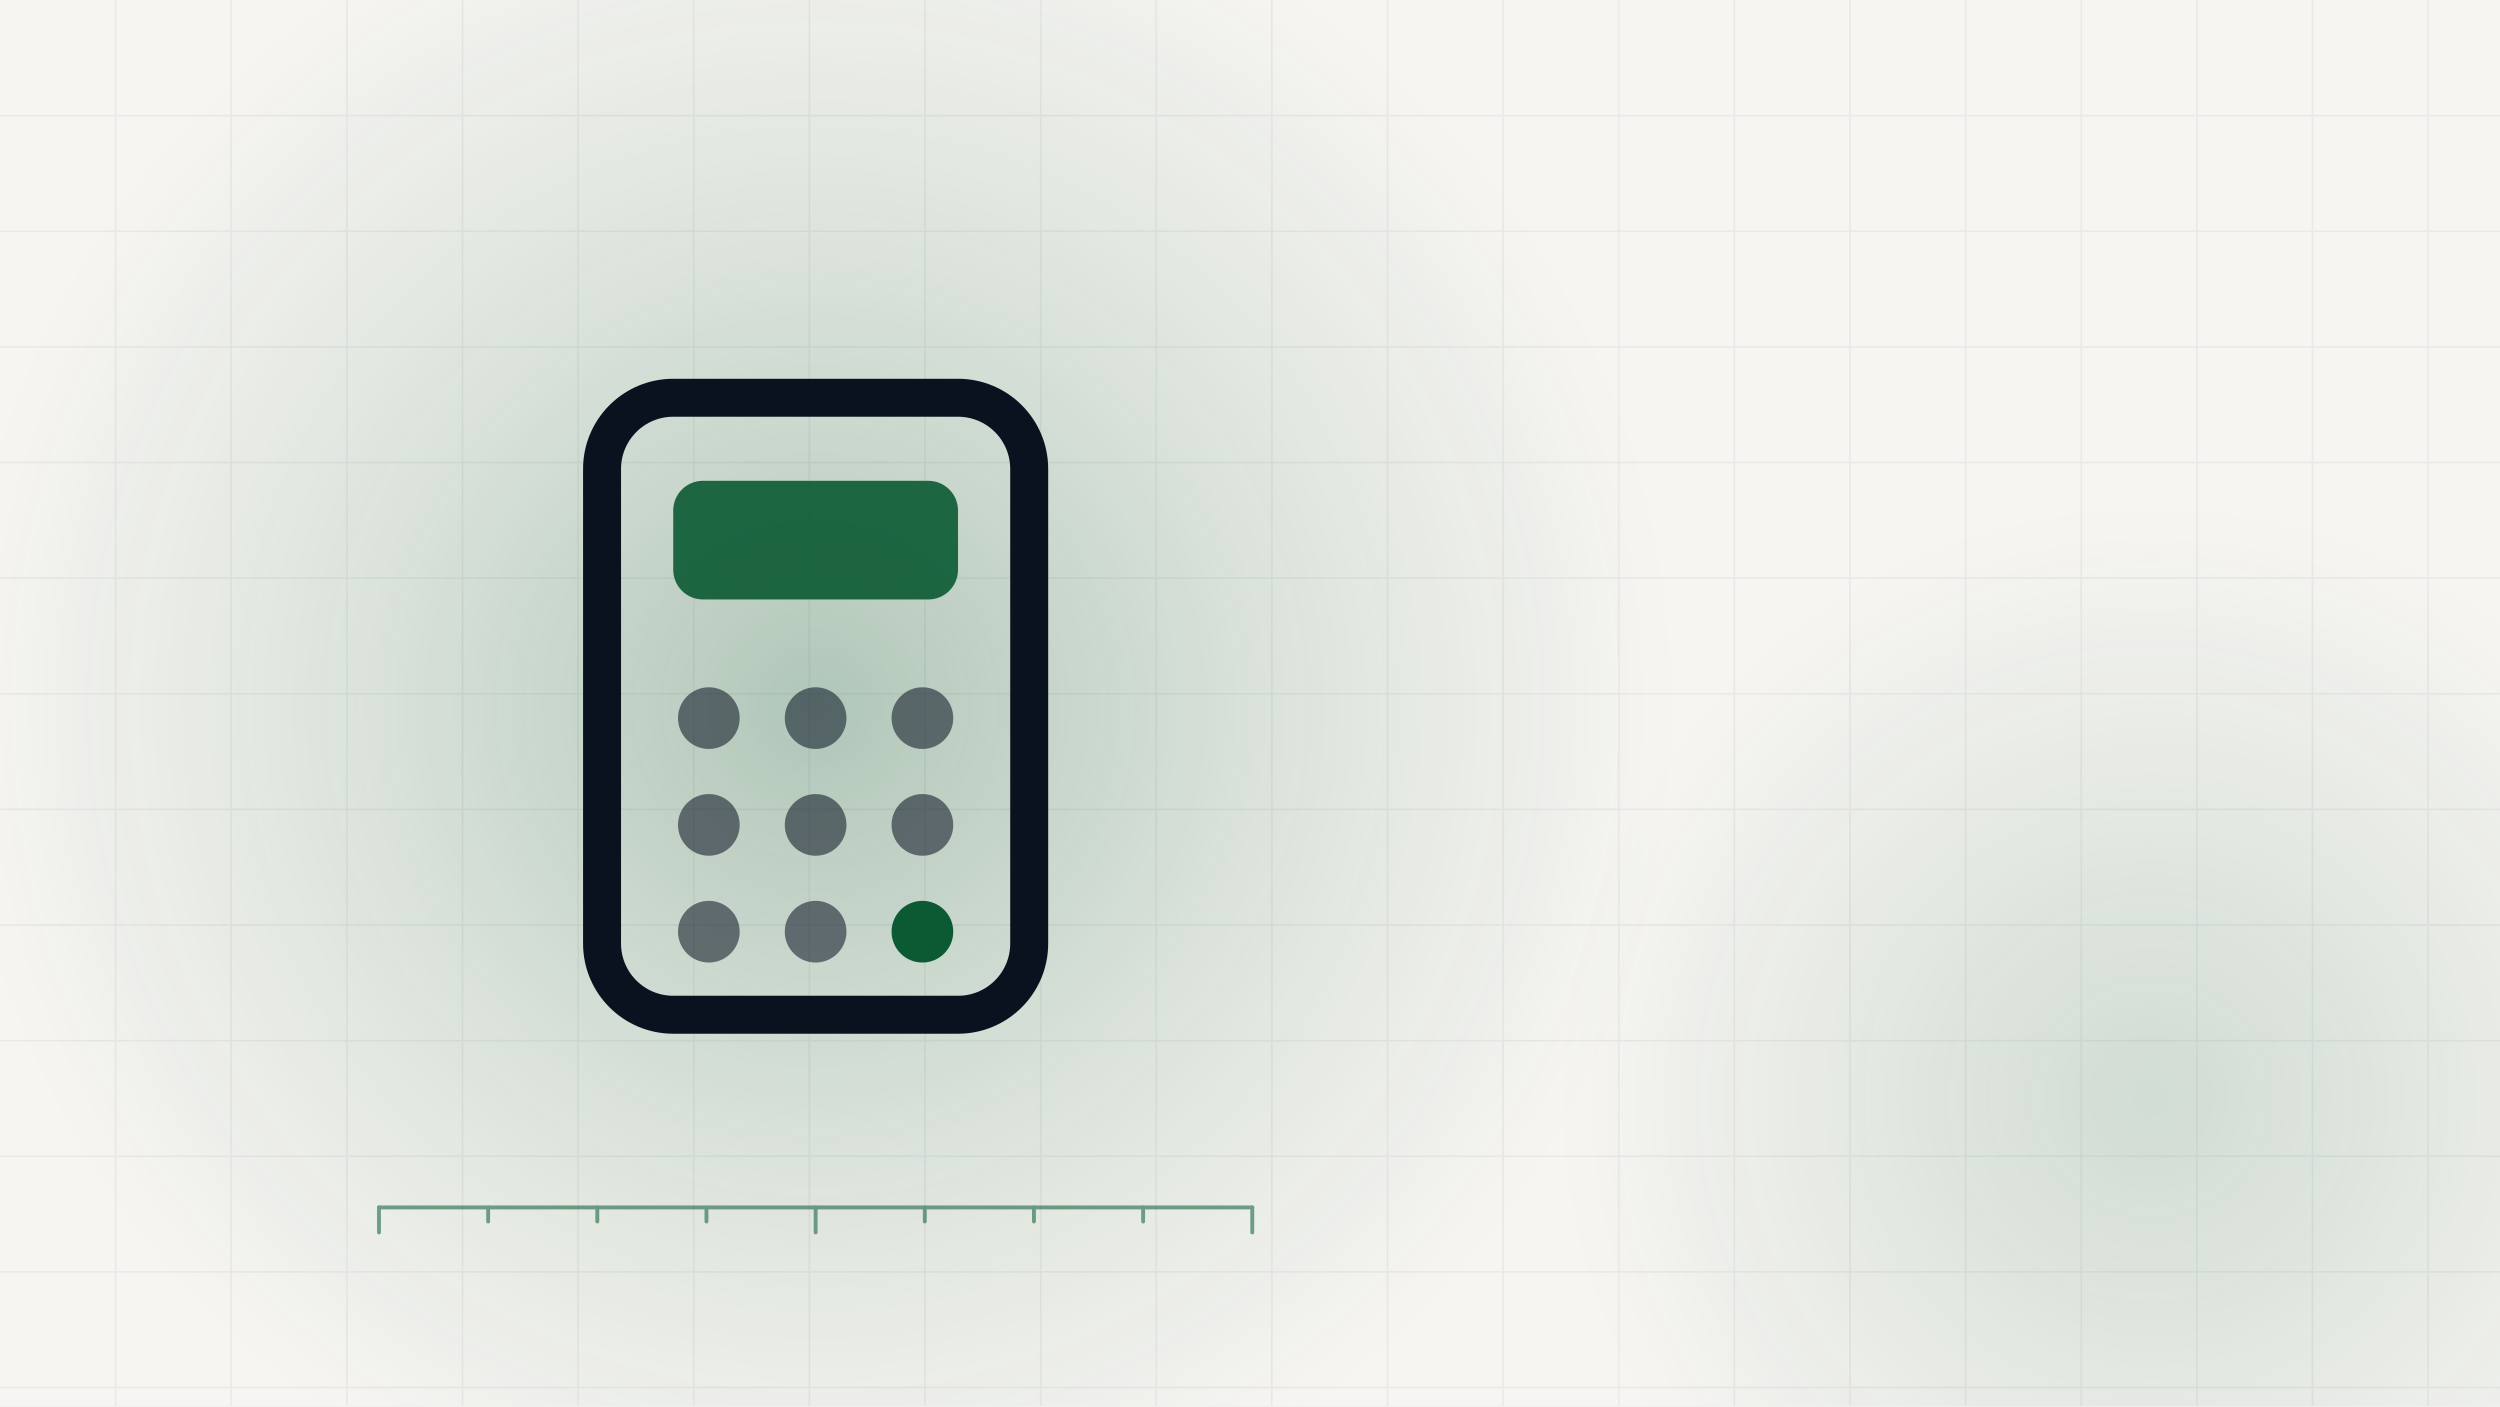
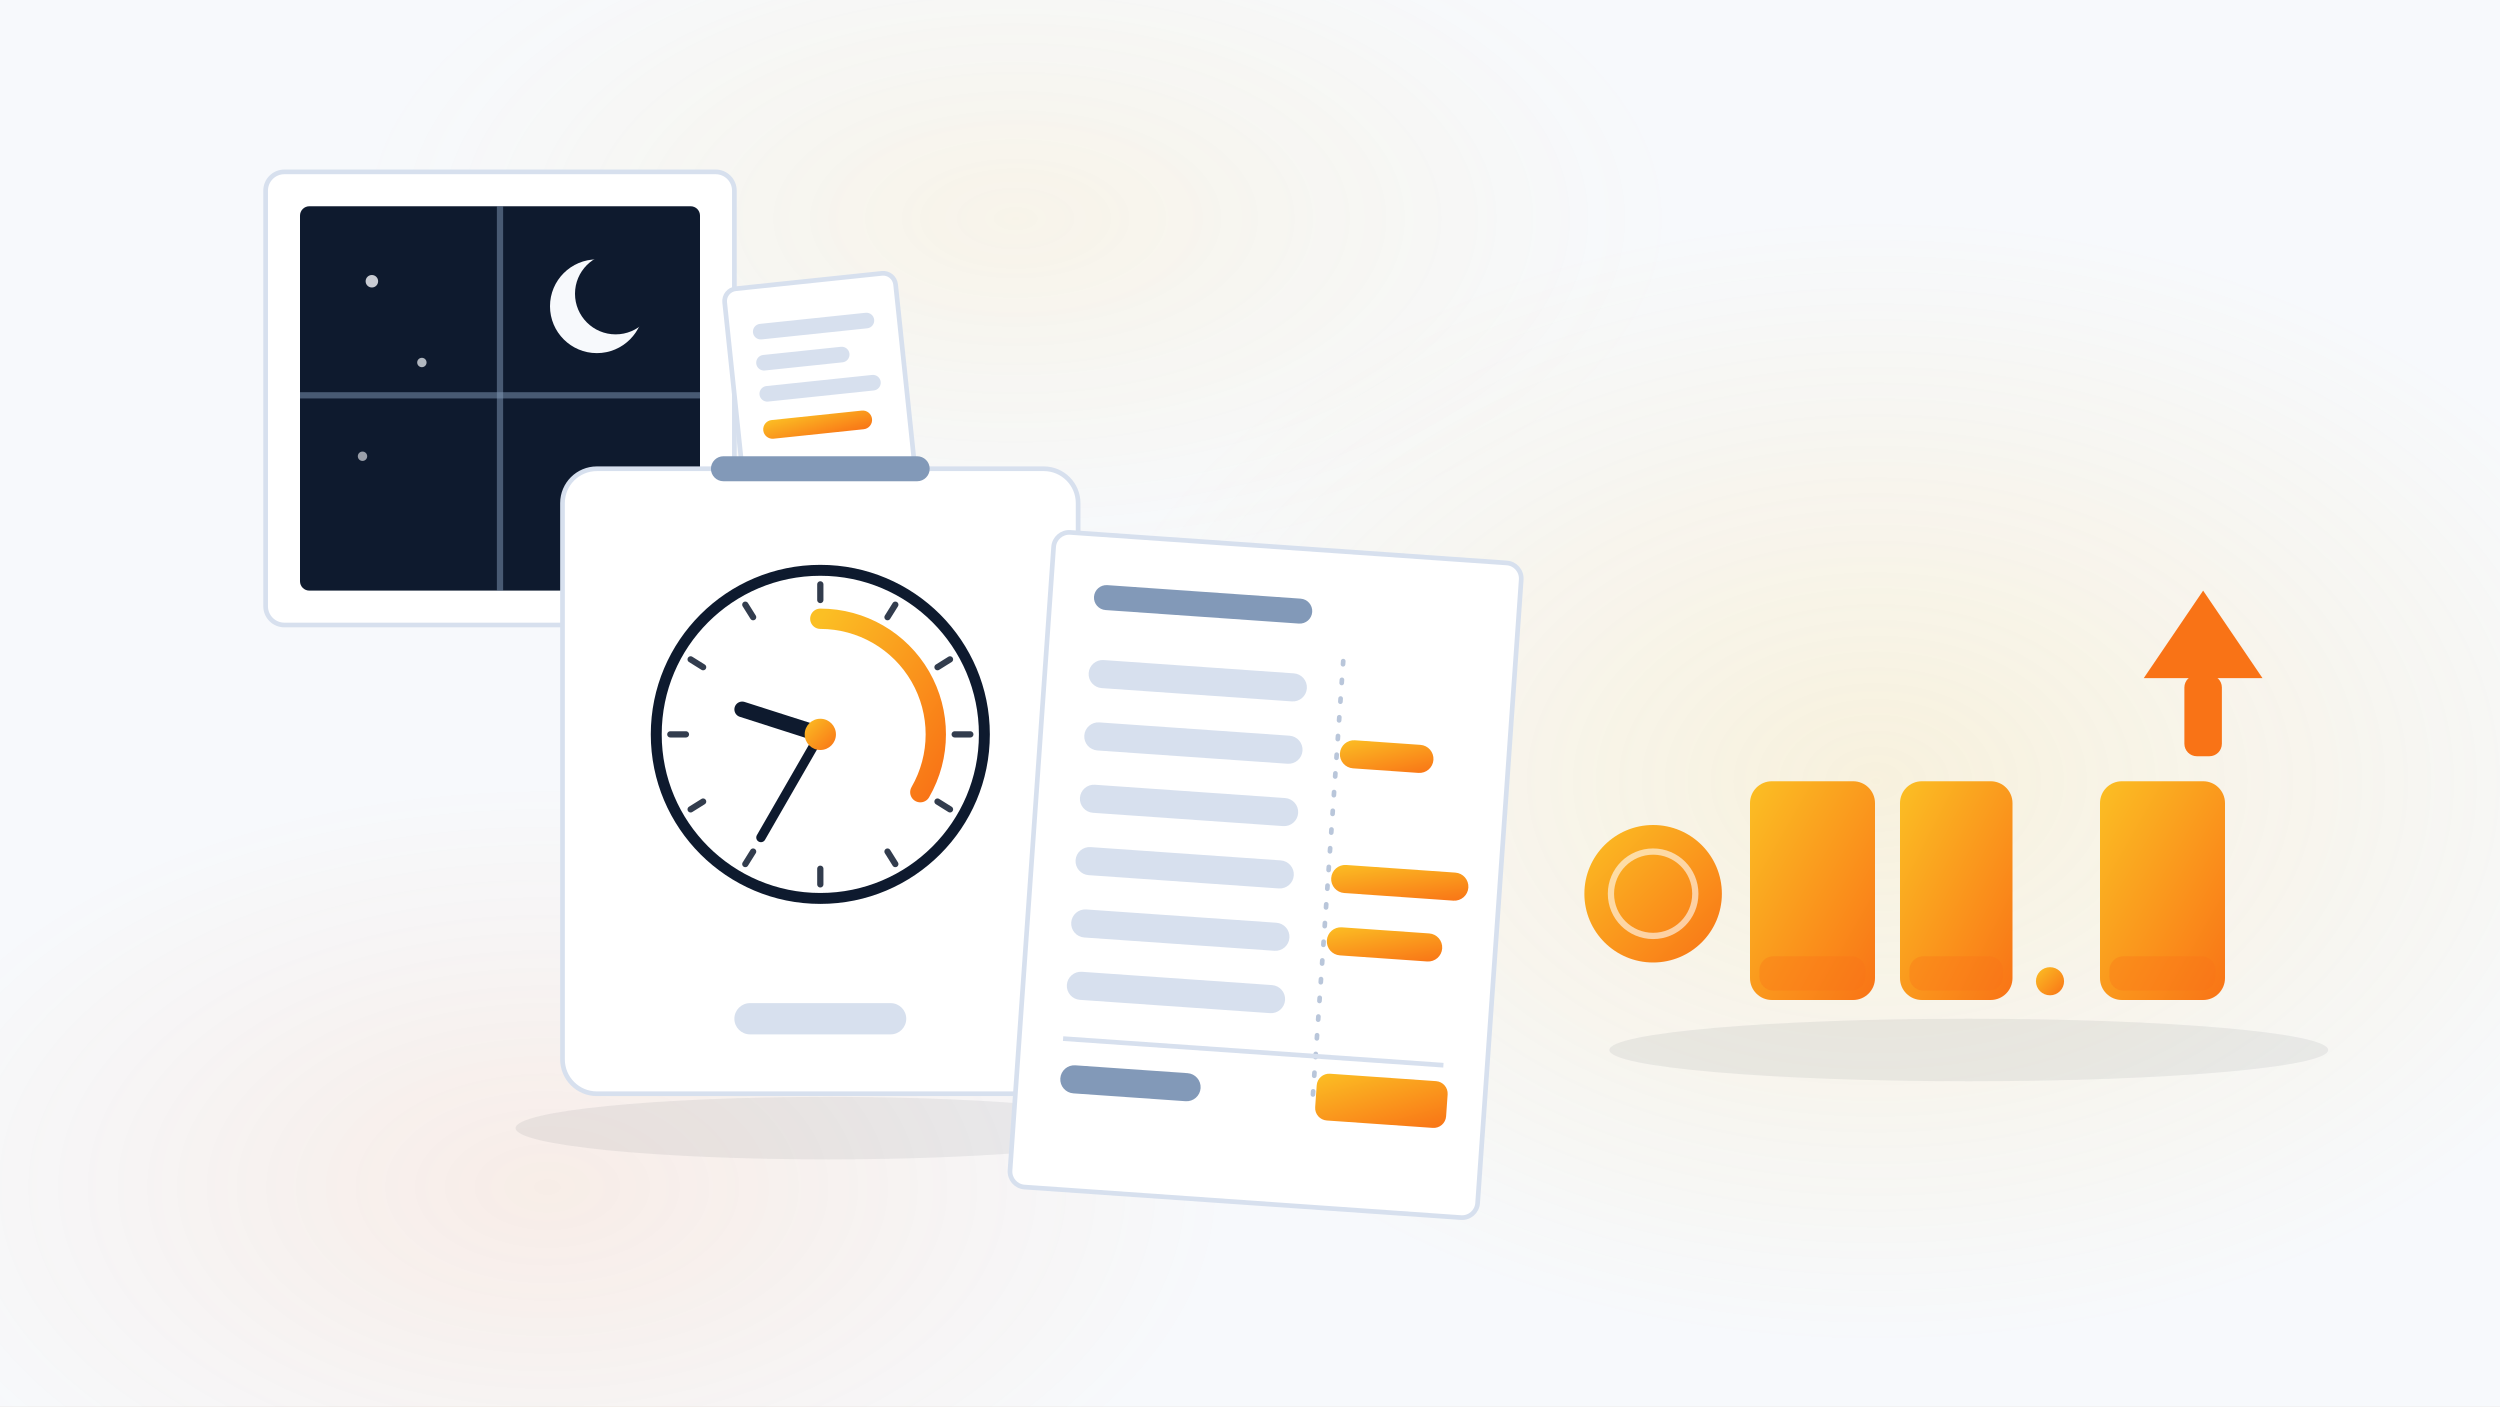
- <svg xmlns="http://www.w3.org/2000/svg" width="1600" height="900" viewBox="0 0 1600 900" role="img">
+ <svg xmlns="http://www.w3.org/2000/svg" viewBox="0 0 1600 900" width="1600" height="900">
  <defs>
-     <clipPath id="c">
-       <rect width="1600" height="900" />
-     </clipPath>
-     <radialGradient id="f" cx="50%" cy="50%" r="50%">
-       <stop offset="0%" stop-color="#0B5A33" stop-opacity="0.30" />
-       <stop offset="55%" stop-color="#0B5A33" stop-opacity="0.11" />
-       <stop offset="100%" stop-color="#0B5A33" stop-opacity="0" />
+     <linearGradient id="acc" x1="0" y1="0" x2="1" y2="1">
+       <stop offset="0" stop-color="#fbbf24" />
+       <stop offset="1" stop-color="#f97316" />
+     </linearGradient>
+     <radialGradient id="wA">
+       <stop offset="0" stop-color="#fbbf24" stop-opacity=".14" />
+       <stop offset="1" stop-color="#fbbf24" stop-opacity="0" />
    </radialGradient>
-     <radialGradient id="e" cx="50%" cy="50%" r="50%">
-       <stop offset="0%" stop-color="#0B5A33" stop-opacity="0.16" />
-       <stop offset="100%" stop-color="#0B5A33" stop-opacity="0" />
+     <radialGradient id="wB">
+       <stop offset="0" stop-color="#f97316" stop-opacity=".09" />
+       <stop offset="1" stop-color="#f97316" stop-opacity="0" />
    </radialGradient>
  </defs>
-   <g clip-path="url(#c)">
-     <rect width="1600" height="900" fill="#F7F5F2" />
-     <g stroke="#0A1220" stroke-width="1" opacity="0.055">
-       <line x1="74" y1="0" x2="74" y2="900" />
-       <line x1="148" y1="0" x2="148" y2="900" />
-       <line x1="222" y1="0" x2="222" y2="900" />
-       <line x1="296" y1="0" x2="296" y2="900" />
-       <line x1="370" y1="0" x2="370" y2="900" />
-       <line x1="444" y1="0" x2="444" y2="900" />
-       <line x1="518" y1="0" x2="518" y2="900" />
-       <line x1="592" y1="0" x2="592" y2="900" />
-       <line x1="666" y1="0" x2="666" y2="900" />
-       <line x1="740" y1="0" x2="740" y2="900" />
-       <line x1="814" y1="0" x2="814" y2="900" />
-       <line x1="888" y1="0" x2="888" y2="900" />
-       <line x1="962" y1="0" x2="962" y2="900" />
-       <line x1="1036" y1="0" x2="1036" y2="900" />
-       <line x1="1110" y1="0" x2="1110" y2="900" />
-       <line x1="1184" y1="0" x2="1184" y2="900" />
-       <line x1="1258" y1="0" x2="1258" y2="900" />
-       <line x1="1332" y1="0" x2="1332" y2="900" />
-       <line x1="1406" y1="0" x2="1406" y2="900" />
-       <line x1="1480" y1="0" x2="1480" y2="900" />
-       <line x1="1554" y1="0" x2="1554" y2="900" />
-       <line x1="0" y1="74" x2="1600" y2="74" />
-       <line x1="0" y1="148" x2="1600" y2="148" />
-       <line x1="0" y1="222" x2="1600" y2="222" />
-       <line x1="0" y1="296" x2="1600" y2="296" />
-       <line x1="0" y1="370" x2="1600" y2="370" />
-       <line x1="0" y1="444" x2="1600" y2="444" />
-       <line x1="0" y1="518" x2="1600" y2="518" />
-       <line x1="0" y1="592" x2="1600" y2="592" />
-       <line x1="0" y1="666" x2="1600" y2="666" />
-       <line x1="0" y1="740" x2="1600" y2="740" />
-       <line x1="0" y1="814" x2="1600" y2="814" />
-       <line x1="0" y1="888" x2="1600" y2="888" />
-     </g>
-     <circle cx="1376" cy="702" r="378" fill="url(#e)" />
-     <circle cx="522" cy="452" r="549" fill="url(#f)" />
-     <g stroke="#0B5A33" stroke-width="2.5" opacity="0.55" stroke-linecap="round">
-       <line x1="242.55" y1="772.76" x2="242.55" y2="788.76" />
-       <line x1="312.413" y1="772.76" x2="312.413" y2="781.76" />
-       <line x1="382.275" y1="772.76" x2="382.275" y2="781.76" />
-       <line x1="452.137" y1="772.76" x2="452.137" y2="781.76" />
-       <line x1="522" y1="772.76" x2="522" y2="788.76" />
-       <line x1="591.862" y1="772.76" x2="591.862" y2="781.76" />
-       <line x1="661.725" y1="772.76" x2="661.725" y2="781.76" />
-       <line x1="731.587" y1="772.76" x2="731.587" y2="781.76" />
-       <line x1="801.45" y1="772.76" x2="801.45" y2="788.76" />
-       <line x1="242.55" y1="772.76" x2="801.45" y2="772.76" />
-     </g>
-     <g transform="translate(279 209) scale(7.59375)">
-       <rect x="14" y="6" width="36" height="52" rx="6" fill="none" stroke="#0A1220" stroke-width="3.2" />
-       <rect x="20" y="13" width="24" height="10" rx="2.5" fill="#0B5A33" opacity="0.9" />
-       <circle cx="23" cy="33" r="2.6" fill="#0A1220" opacity="0.55" />
-       <circle cx="32" cy="33" r="2.6" fill="#0A1220" opacity="0.55" />
-       <circle cx="41" cy="33" r="2.6" fill="#0A1220" opacity="0.55" />
-       <circle cx="23" cy="42" r="2.6" fill="#0A1220" opacity="0.55" />
-       <circle cx="32" cy="42" r="2.6" fill="#0A1220" opacity="0.55" />
-       <circle cx="41" cy="42" r="2.6" fill="#0A1220" opacity="0.55" />
-       <circle cx="23" cy="51" r="2.6" fill="#0A1220" opacity="0.55" />
-       <circle cx="32" cy="51" r="2.6" fill="#0A1220" opacity="0.55" />
-       <circle cx="41" cy="51" r="2.6" fill="#0B5A33" opacity="1" />
-     </g>
+   <rect width="1600" height="900" fill="#f7f9fc" />
+   <ellipse cx="1200" cy="500" rx="520" ry="360" fill="url(#wA)" />
+   <ellipse cx="350" cy="760" rx="440" ry="260" fill="url(#wB)" />
+   <ellipse cx="650" cy="140" rx="420" ry="220" fill="url(#wA)" opacity=".6" />
+   <rect x="170" y="110" width="300" height="290" rx="12" fill="#ffffff" stroke="#d7e0ee" stroke-width="3" />
+   <rect x="192" y="132" width="256" height="246" rx="6" fill="#0e1a2e" />
+   <circle cx="382" cy="196" r="30" fill="#f7f9fc" />
+   <circle cx="394" cy="188" r="26" fill="#0e1a2e" />
+   <circle cx="238" cy="180" r="4" fill="#f7f9fc" opacity=".8" />
+   <circle cx="270" cy="232" r="3" fill="#f7f9fc" opacity=".7" />
+   <circle cx="232" cy="292" r="3" fill="#f7f9fc" opacity=".6" />
+   <rect x="318" y="132" width="4" height="246" fill="#8299b8" opacity=".5" />
+   <rect x="192" y="251" width="256" height="4" fill="#8299b8" opacity=".5" />
+   <g transform="rotate(-6 520 250)">
+     <rect x="470" y="180" width="110" height="130" rx="8" fill="#ffffff" stroke="#d7e0ee" stroke-width="3" />
+     <rect x="486" y="204" width="78" height="10" rx="5" fill="#d7e0ee" />
+     <rect x="486" y="224" width="60" height="10" rx="5" fill="#d7e0ee" />
+     <rect x="486" y="244" width="78" height="10" rx="5" fill="#d7e0ee" />
+     <rect x="486" y="266" width="70" height="12" rx="6" fill="url(#acc)" />
  </g>
+   <ellipse cx="530" cy="722" rx="200" ry="20" fill="#0e1a2e" opacity=".07" />
+   <rect x="360" y="300" width="330" height="400" rx="22" fill="#ffffff" stroke="#d7e0ee" stroke-width="3" />
+   <rect x="455" y="292" width="140" height="16" rx="8" fill="#8299b8" />
+   <circle cx="525" cy="470" r="105" fill="#ffffff" stroke="#0e1a2e" stroke-width="7" />
+   <g stroke="#0e1a2e" stroke-width="4" opacity=".85" stroke-linecap="round">
+     <line x1="611" y1="470" x2="621" y2="470" />
+     <line x1="600" y1="513" x2="608" y2="518" />
+     <line x1="568" y1="545" x2="573" y2="553" />
+     <line x1="525" y1="556" x2="525" y2="566" />
+     <line x1="482" y1="545" x2="477" y2="553" />
+     <line x1="450" y1="513" x2="442" y2="518" />
+     <line x1="439" y1="470" x2="429" y2="470" />
+     <line x1="450" y1="427" x2="442" y2="422" />
+     <line x1="482" y1="395" x2="477" y2="387" />
+     <line x1="525" y1="384" x2="525" y2="374" />
+     <line x1="568" y1="395" x2="573" y2="387" />
+     <line x1="600" y1="427" x2="608" y2="422" />
+   </g>
+   <path d="M525 396 A74 74 0 0 1 589 507" fill="none" stroke="url(#acc)" stroke-width="13" stroke-linecap="round" />
+   <line x1="525" y1="470" x2="475" y2="454" stroke="#0e1a2e" stroke-width="10" stroke-linecap="round" />
+   <line x1="525" y1="470" x2="487" y2="536" stroke="#0e1a2e" stroke-width="6" stroke-linecap="round" />
+   <circle cx="525" cy="470" r="10" fill="url(#acc)" />
+   <rect x="470" y="642" width="110" height="20" rx="10" fill="#d7e0ee" />
+   <g transform="rotate(4 810 560)">
+     <rect x="660" y="350" width="300" height="420" rx="10" fill="#ffffff" stroke="#d7e0ee" stroke-width="3" />
+     <rect x="688" y="382" width="140" height="16" rx="8" fill="#8299b8" />
+     <path d="M850 420 V700" stroke="#b9c6da" stroke-width="3" stroke-dasharray="2 10" stroke-linecap="round" />
+     <rect x="688" y="430" width="140" height="18" rx="9" fill="#d7e0ee" />
+     <rect x="688" y="470" width="140" height="18" rx="9" fill="#d7e0ee" />
+     <rect x="852" y="470" width="60" height="18" rx="9" fill="url(#acc)" />
+     <rect x="688" y="510" width="140" height="18" rx="9" fill="#d7e0ee" />
+     <rect x="688" y="550" width="140" height="18" rx="9" fill="#d7e0ee" />
+     <rect x="852" y="550" width="88" height="18" rx="9" fill="url(#acc)" />
+     <rect x="688" y="590" width="140" height="18" rx="9" fill="#d7e0ee" />
+     <rect x="852" y="590" width="74" height="18" rx="9" fill="url(#acc)" />
+     <rect x="688" y="630" width="140" height="18" rx="9" fill="#d7e0ee" />
+     <rect x="688" y="672" width="244" height="3" fill="#d7e0ee" />
+     <rect x="688" y="690" width="90" height="18" rx="9" fill="#8299b8" />
+     <rect x="852" y="684" width="84" height="30" rx="8" fill="url(#acc)" />
+   </g>
+   <ellipse cx="1260" cy="672" rx="230" ry="20" fill="#0e1a2e" opacity=".07" />
+   <circle cx="1058" cy="572" r="44" fill="url(#acc)" />
+   <circle cx="1058" cy="572" r="27" fill="none" stroke="#ffffff" stroke-width="4" opacity=".6" />
+   <rect x="1120" y="500" width="80" height="140" rx="14" fill="url(#acc)" />
+   <rect x="1216" y="500" width="72" height="140" rx="14" fill="url(#acc)" />
+   <circle cx="1312" cy="628" r="9" fill="url(#acc)" />
+   <rect x="1344" y="500" width="80" height="140" rx="14" fill="url(#acc)" />
+   <rect x="1126" y="612" width="68" height="22" rx="9" fill="#f97316" opacity=".35" />
+   <rect x="1222" y="612" width="60" height="22" rx="9" fill="#f97316" opacity=".35" />
+   <rect x="1350" y="612" width="68" height="22" rx="9" fill="#f97316" opacity=".35" />
+   <rect x="1398" y="432" width="24" height="52" rx="8" fill="#f97316" />
+   <polygon points="1410,378 1372,434 1448,434" fill="#f97316" />
</svg>
